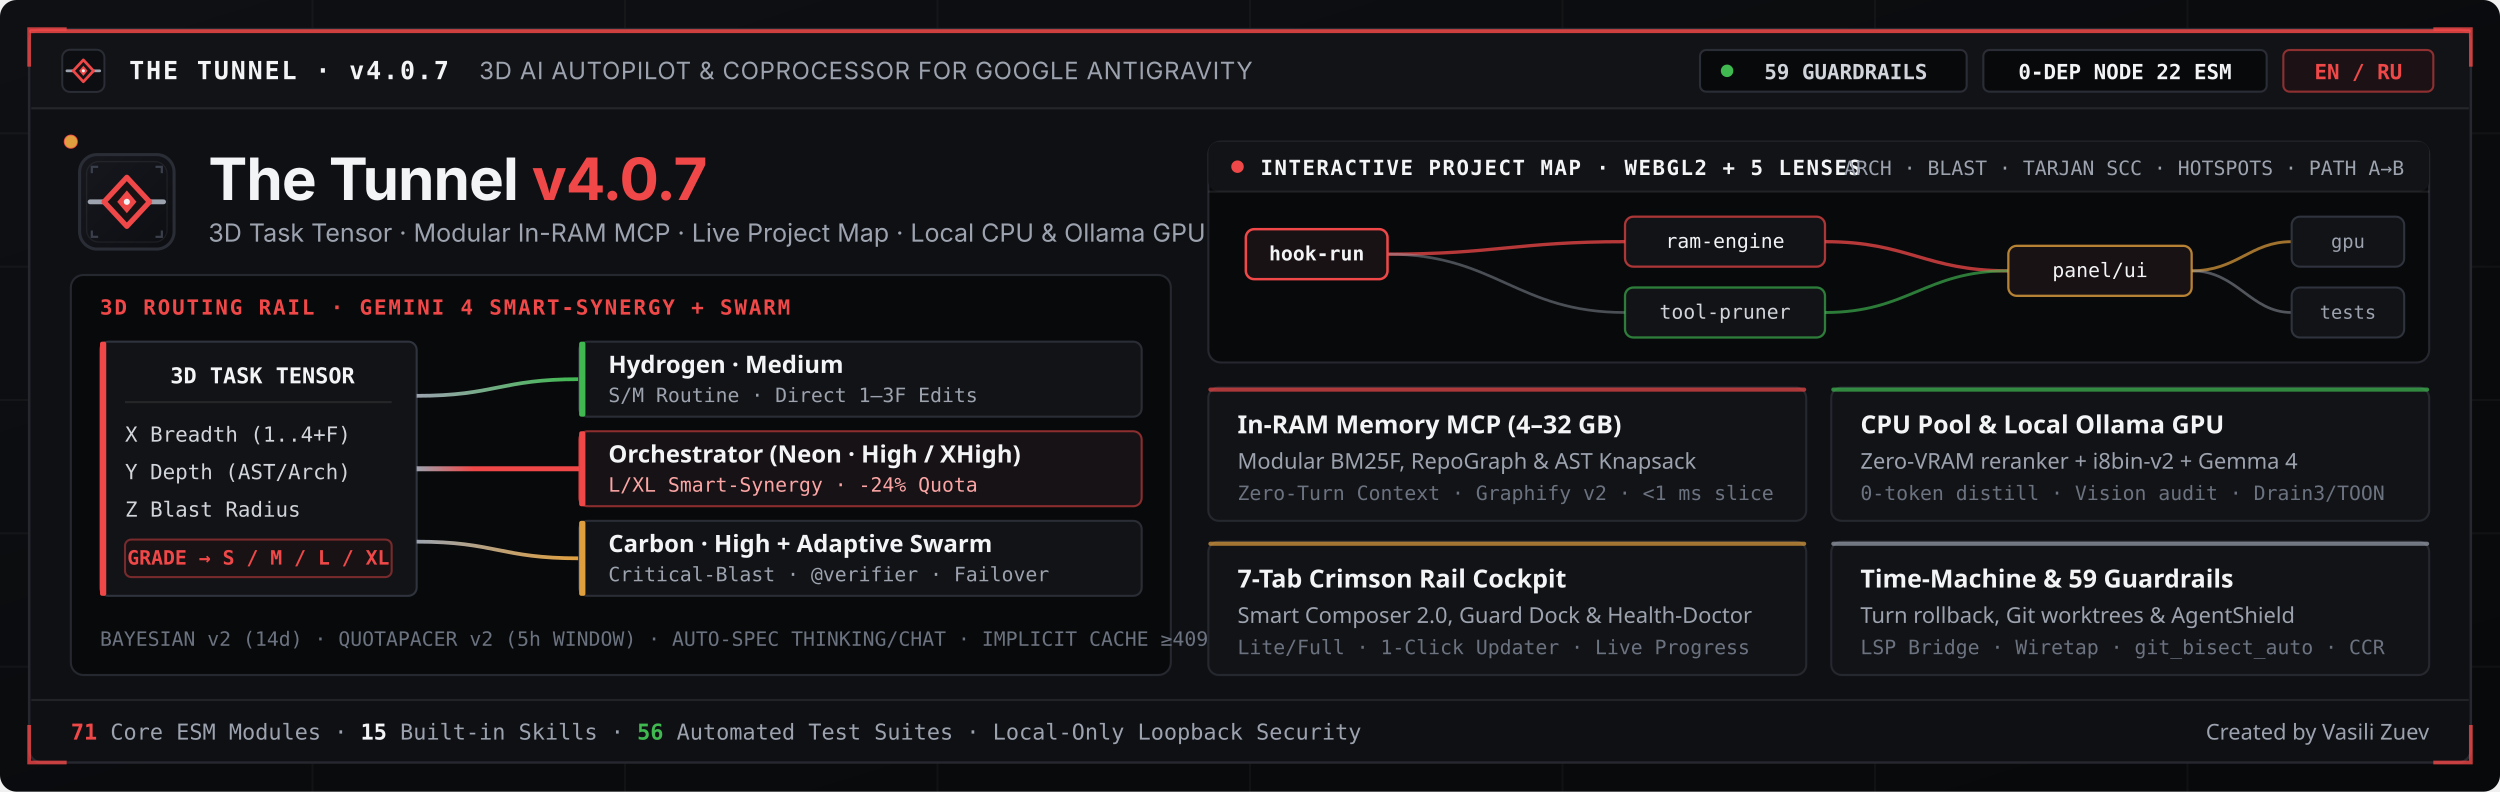
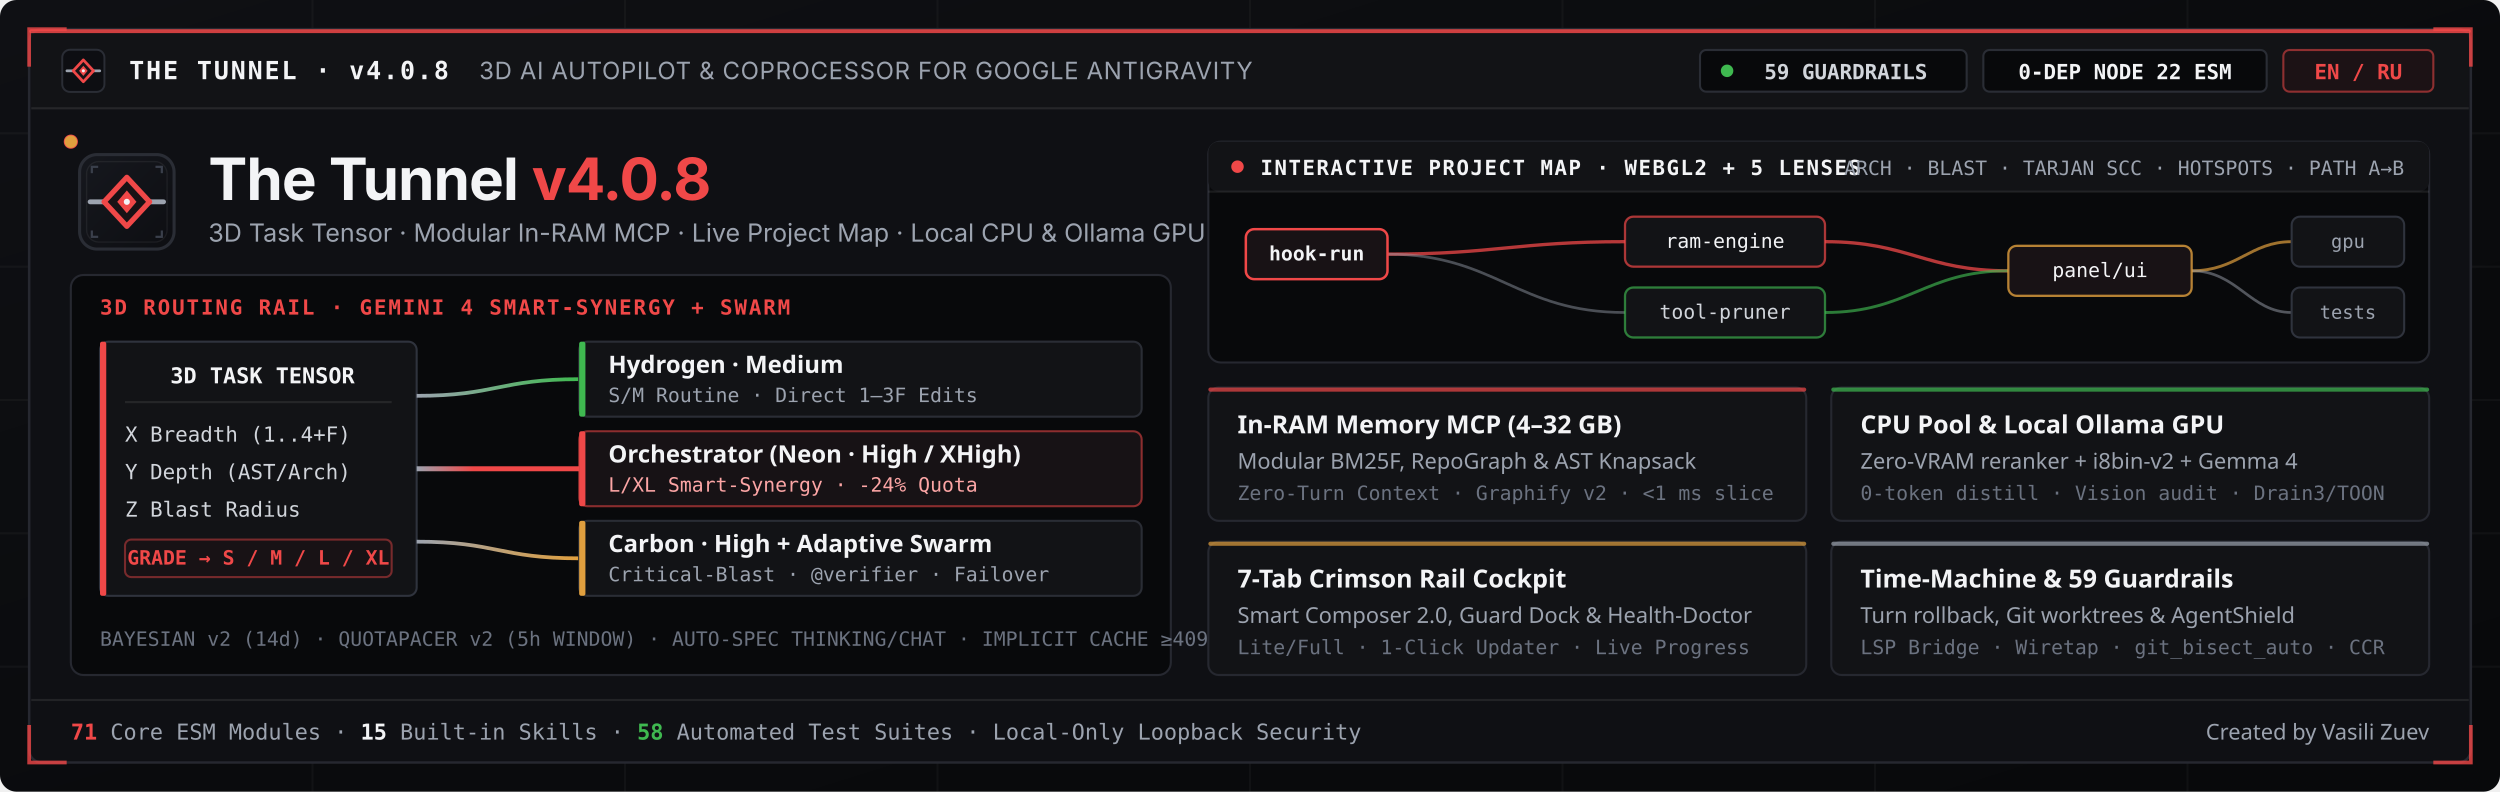
- <svg xmlns="http://www.w3.org/2000/svg" viewBox="0 0 1200 380" width="100%" height="100%" role="img" aria-label="The Tunnel v4.0.6 — 3D AI Autopilot &amp; Coprocessor for Google Antigravity">
+ <svg xmlns="http://www.w3.org/2000/svg" viewBox="0 0 1200 380" width="100%" height="100%" role="img" aria-label="The Tunnel v4.0.8 — 3D AI Autopilot &amp; Coprocessor for Google Antigravity">
  <defs>
    <linearGradient id="crBg" x1="0%" y1="0%" x2="100%" y2="100%">
      <stop offset="0%" stop-color="#0f1014" />
      <stop offset="55%" stop-color="#0a0b0d" />
      <stop offset="100%" stop-color="#08090b" />
    </linearGradient>
    <linearGradient id="crTile" x1="0%" y1="0%" x2="100%" y2="100%">
      <stop offset="0%" stop-color="#16181e" />
      <stop offset="100%" stop-color="#0d0e12" />
    </linearGradient>
    <linearGradient id="crRailRed" gradientUnits="userSpaceOnUse" x1="166" y1="157" x2="244" y2="157">
      <stop offset="0%" stop-color="#9ca3af" />
      <stop offset="35%" stop-color="#f04848" />
      <stop offset="100%" stop-color="#f04848" />
    </linearGradient>
    <linearGradient id="crRailGreen" gradientUnits="userSpaceOnUse" x1="166" y1="122" x2="244" y2="114">
      <stop offset="0%" stop-color="#9ca3af" />
      <stop offset="100%" stop-color="#3fb950" />
    </linearGradient>
    <linearGradient id="crRailAmber" gradientUnits="userSpaceOnUse" x1="166" y1="192" x2="244" y2="200">
      <stop offset="0%" stop-color="#9ca3af" />
      <stop offset="100%" stop-color="#e09f3e" />
    </linearGradient>
  </defs>
  <rect width="1200" height="380" rx="8" fill="url(#crBg)" />
  <g stroke="#ffffff" stroke-opacity="0.035" stroke-width="1">
    <line x1="0" y1="64" x2="1200" y2="64" />
    <line x1="0" y1="128" x2="1200" y2="128" />
    <line x1="0" y1="192" x2="1200" y2="192" />
    <line x1="0" y1="256" x2="1200" y2="256" />
    <line x1="0" y1="320" x2="1200" y2="320" />
    <line x1="150" y1="0" x2="150" y2="380" />
    <line x1="300" y1="0" x2="300" y2="380" />
    <line x1="450" y1="0" x2="450" y2="380" />
    <line x1="600" y1="0" x2="600" y2="380" />
    <line x1="750" y1="0" x2="750" y2="380" />
    <line x1="900" y1="0" x2="900" y2="380" />
    <line x1="1050" y1="0" x2="1050" y2="380" />
  </g>
  <rect x="14" y="14" width="1172" height="352" rx="6" fill="#0f1014" stroke="#262830" stroke-width="1.2" />
  <rect x="14" y="14" width="1172" height="2" rx="1" fill="#f04848" fill-opacity="0.85" />
  <g stroke="#f04848" stroke-opacity="0.8" stroke-width="1.8" fill="none">
    <path d="M 14 32 L 14 14 L 32 14" />
    <path d="M 1168 14 L 1186 14 L 1186 32" />
    <path d="M 14 348 L 14 366 L 32 366" />
    <path d="M 1168 366 L 1186 366 L 1186 348" />
  </g>
  <rect x="15" y="16" width="1170" height="36" fill="#121316" />
  <line x1="15" y1="52" x2="1185" y2="52" stroke="#ffffff" stroke-opacity="0.09" stroke-width="1" />
  <g transform="translate(28, 22) scale(0.1875)">
    <rect x="10" y="10" width="108" height="108" rx="20" fill="#0d0e12" stroke="#2a2d35" stroke-width="5" />
    <line x1="22" y1="64" x2="43" y2="64" stroke="#9ca3af" stroke-width="7" stroke-linecap="round" />
    <line x1="85" y1="64" x2="106" y2="64" stroke="#9ca3af" stroke-width="7" stroke-linecap="round" />
    <path d="M64 36 L90 64 L64 92 L38 64 Z" fill="#181215" stroke="#f04848" stroke-width="7" stroke-linejoin="round" />
    <path d="M64 51 L75 64 L64 77 L53 64 Z" fill="#f04848" />
    <circle cx="64" cy="64" r="4" fill="#f3f4f6" />
  </g>
  <text x="62" y="38" font-family="ui-monospace, SFMono-Regular, Menlo, Consolas, monospace" font-size="12" font-weight="700" fill="#f3f4f6" letter-spacing="0.9">
-     THE TUNNEL · v4.0.7
+     THE TUNNEL · v4.0.8
  </text>
  <text x="230" y="38" font-family="system-ui, -apple-system, Segoe UI, Inter, sans-serif" font-size="11.5" fill="#9ca3af" letter-spacing="0.3">
    3D AI AUTOPILOT &amp; COPROCESSOR FOR GOOGLE ANTIGRAVITY
  </text>
  <rect x="816" y="24" width="128" height="20" rx="3" fill="#08090b" stroke="#2a2d35" stroke-width="1" />
  <circle cx="829" cy="34" r="3" fill="#3fb950">
    <animate attributeName="opacity" values="1;0.35;1" dur="2.4s" repeatCount="indefinite" />
  </circle>
  <text x="886" y="38" font-family="ui-monospace, Consolas, monospace" font-size="10" font-weight="700" fill="#d1d5db" text-anchor="middle">59 GUARDRAILS</text>
  <rect x="952" y="24" width="136" height="20" rx="3" fill="#08090b" stroke="#2a2d35" stroke-width="1" />
  <text x="1020" y="38" font-family="ui-monospace, Consolas, monospace" font-size="10" font-weight="700" fill="#f3f4f6" text-anchor="middle">0-DEP NODE 22 ESM</text>
  <rect x="1096" y="24" width="72" height="20" rx="3" fill="#1c1215" stroke="#f04848" stroke-opacity="0.55" stroke-width="1" />
  <text x="1132" y="38" font-family="ui-monospace, Consolas, monospace" font-size="10" font-weight="700" fill="#f04848" text-anchor="middle">EN / RU</text>
  <g transform="translate(34, 68)">
    <g transform="translate(0, 2) scale(0.42)">
      <rect x="10" y="10" width="108" height="108" rx="20" fill="url(#crTile)" stroke="#2a2d35" stroke-width="3.5" />
      <rect x="18" y="18" width="92" height="92" rx="14" fill="none" stroke="#ffffff" stroke-opacity="0.06" stroke-width="1.5" />
      <path d="M24 30v-6h6M104 30v-6h-6M24 98v6h6M104 98v6h-6" fill="none" stroke="#3a3f4b" stroke-width="2.5" stroke-linecap="square" />
      <line x1="22" y1="64" x2="43" y2="64" stroke="#9ca3af" stroke-width="5.5" stroke-linecap="round" />
      <line x1="85" y1="64" x2="106" y2="64" stroke="#9ca3af" stroke-width="5.5" stroke-linecap="round" />
      <path d="M64 36 L90 64 L64 92 L38 64 Z" fill="#181215" stroke="#f04848" stroke-width="6" stroke-linejoin="round" />
      <path d="M64 51 L75 64 L64 77 L53 64 Z" fill="#f04848" />
      <circle cx="64" cy="64" r="3.5" fill="#f3f4f6" />
    </g>
    <text x="66" y="28" font-family="system-ui, -apple-system, Segoe UI, Inter, sans-serif" font-size="28" font-weight="700" fill="#f3f4f6" letter-spacing="-0.4">
-       The Tunnel <tspan fill="#f04848">v4.0.7</tspan>
+       The Tunnel <tspan fill="#f04848">v4.0.8</tspan>
    </text>
    <text x="66" y="48" font-family="system-ui, -apple-system, Segoe UI, Inter, sans-serif" font-size="12" fill="#9ca3af">
      3D Task Tensor · Modular In-RAM MCP · Live Project Map · Local CPU &amp; Ollama GPU
    </text>
    <rect x="0" y="64" width="528" height="192" rx="6" fill="#08090b" stroke="#262830" stroke-width="1" />
    <text x="14" y="83" font-family="ui-monospace, Consolas, monospace" font-size="10" font-weight="700" fill="#f04848" letter-spacing="0.9">
      3D ROUTING RAIL · GEMINI 4 SMART-SYNERGY + SWARM
    </text>
    <rect x="14" y="96" width="152" height="122" rx="4" fill="#121316" stroke="#2f333d" stroke-width="1" />
    <rect x="14" y="96" width="3" height="122" rx="1" fill="#f04848" />
    <text x="92" y="116" font-family="ui-monospace, Consolas, monospace" font-size="10.5" font-weight="700" fill="#f3f4f6" text-anchor="middle">3D TASK TENSOR</text>
    <line x1="26" y1="125" x2="154" y2="125" stroke="#ffffff" stroke-opacity="0.08" />
    <text x="26" y="144" font-family="ui-monospace, Consolas, monospace" font-size="10" fill="#d1d5db">X  Breadth (1..4+F)</text>
    <text x="26" y="162" font-family="ui-monospace, Consolas, monospace" font-size="10" fill="#d1d5db">Y  Depth (AST/Arch)</text>
    <text x="26" y="180" font-family="ui-monospace, Consolas, monospace" font-size="10" fill="#d1d5db">Z  Blast Radius</text>
    <rect x="26" y="191" width="128" height="18" rx="3" fill="#181215" stroke="#f04848" stroke-opacity="0.45" />
    <text x="90" y="203" font-family="ui-monospace, Consolas, monospace" font-size="9.5" font-weight="700" fill="#f04848" text-anchor="middle">GRADE → S / M / L / XL</text>
    <path id="lane1" d="M 166 122 C 204 122, 206 114, 244 114" fill="none" stroke="url(#crRailGreen)" stroke-width="1.8" />
    <path id="lane2" d="M 166 157 C 204 157, 206 157, 244 157" fill="none" stroke="url(#crRailRed)" stroke-width="2.4" />
    <path id="lane3" d="M 166 192 C 204 192, 206 200, 244 200" fill="none" stroke="url(#crRailAmber)" stroke-width="1.8" />
    <circle r="3" fill="#3fb950">
      <animateMotion dur="2.6s" repeatCount="indefinite" path="M 166 122 C 204 122, 206 114, 244 114" />
    </circle>
    <circle r="3.4" fill="#f04848">
      <animateMotion dur="2.0s" repeatCount="indefinite" path="M 166 157 C 204 157, 206 157, 244 157" />
    </circle>
    <circle r="3" fill="#e09f3e">
      <animateMotion dur="3.1s" repeatCount="indefinite" path="M 166 192 C 204 192, 206 200, 244 200" />
    </circle>
    <rect x="244" y="96" width="270" height="36" rx="4" fill="#121316" stroke="#2a2d35" stroke-width="1" />
    <rect x="244" y="96" width="3" height="36" rx="1" fill="#3fb950" />
    <text x="258" y="111" font-family="system-ui, Segoe UI, sans-serif" font-size="11.5" font-weight="700" fill="#f3f4f6">Hydrogen · Medium</text>
    <text x="258" y="125" font-family="ui-monospace, Consolas, monospace" font-size="9.5" fill="#9ca3af">S/M Routine · Direct 1–3F Edits</text>
    <rect x="244" y="139" width="270" height="36" rx="4" fill="#171215" stroke="#f04848" stroke-opacity="0.55" stroke-width="1" />
    <rect x="244" y="139" width="3" height="36" rx="1" fill="#f04848" />
    <text x="258" y="154" font-family="system-ui, Segoe UI, sans-serif" font-size="11.5" font-weight="700" fill="#f3f4f6">Orchestrator (Neon · High / XHigh)</text>
    <text x="258" y="168" font-family="ui-monospace, Consolas, monospace" font-size="9.5" fill="#fca5a5">L/XL Smart-Synergy · -24% Quota</text>
    <rect x="244" y="182" width="270" height="36" rx="4" fill="#121316" stroke="#2a2d35" stroke-width="1" />
    <rect x="244" y="182" width="3" height="36" rx="1" fill="#e09f3e" />
    <text x="258" y="197" font-family="system-ui, Segoe UI, sans-serif" font-size="11.5" font-weight="700" fill="#f3f4f6">Carbon · High + Adaptive Swarm</text>
    <text x="258" y="211" font-family="ui-monospace, Consolas, monospace" font-size="9.5" fill="#9ca3af">Critical-Blast · @verifier · Failover</text>
    <text x="14" y="242" font-family="ui-monospace, Consolas, monospace" font-size="9.5" fill="#6b7280">
      BAYESIAN v2 (14d) · QUOTAPACER v2 (5h WINDOW) · AUTO-SPEC THINKING/CHAT · IMPLICIT CACHE ≥4096t
    </text>
  </g>
  <g transform="translate(580, 68)">
    <rect x="0" y="0" width="586" height="106" rx="6" fill="#08090b" stroke="#262830" stroke-width="1" />
    <rect x="0" y="0" width="586" height="24" rx="5" fill="#121316" />
    <line x1="0" y1="24" x2="586" y2="24" stroke="#ffffff" stroke-opacity="0.08" />
    <circle cx="14" cy="12" r="3" fill="#f04848" />
    <text x="25" y="16" font-family="ui-monospace, Consolas, monospace" font-size="10" font-weight="700" fill="#f3f4f6" letter-spacing="0.7">
      INTERACTIVE PROJECT MAP · WEBGL2 + 5 LENSES
    </text>
    <text x="574" y="16" font-family="ui-monospace, Consolas, monospace" font-size="9.5" fill="#9ca3af" text-anchor="end">
      ARCH · BLAST · TARJAN SCC · HOTSPOTS · PATH A→B
    </text>
    <g transform="translate(18, 34)">
      <path d="M 68 20 C 120 20, 130 14, 182 14" stroke="#f04848" stroke-opacity="0.75" stroke-width="1.6" fill="none" />
      <path d="M 68 20 C 120 20, 130 48, 182 48" stroke="#9ca3af" stroke-opacity="0.45" stroke-width="1.3" fill="none" />
      <path d="M 278 14 C 318 14, 326 28, 366 28" stroke="#f04848" stroke-opacity="0.75" stroke-width="1.6" fill="none" />
      <path d="M 278 48 C 318 48, 326 28, 366 28" stroke="#3fb950" stroke-opacity="0.65" stroke-width="1.4" fill="none" />
      <path d="M 454 28 C 476 28, 482 14, 502 14" stroke="#e09f3e" stroke-opacity="0.7" stroke-width="1.4" fill="none" />
      <path d="M 454 28 C 476 28, 482 48, 502 48" stroke="#9ca3af" stroke-opacity="0.5" stroke-width="1.3" fill="none" />
      <rect x="0" y="8" width="68" height="24" rx="4" fill="#181215" stroke="#f04848" stroke-width="1.2" />
      <text x="34" y="23" font-family="ui-monospace, Consolas, monospace" font-size="9.5" font-weight="700" fill="#f3f4f6" text-anchor="middle">hook-run</text>
      <rect x="182" y="2" width="96" height="24" rx="4" fill="#121316" stroke="#f04848" stroke-opacity="0.7" stroke-width="1.1" />
      <text x="230" y="17" font-family="ui-monospace, Consolas, monospace" font-size="9.5" fill="#f3f4f6" text-anchor="middle">ram-engine</text>
      <rect x="182" y="36" width="96" height="24" rx="4" fill="#121316" stroke="#3fb950" stroke-opacity="0.65" stroke-width="1.1" />
      <text x="230" y="51" font-family="ui-monospace, Consolas, monospace" font-size="9.5" fill="#d1d5db" text-anchor="middle">tool-pruner</text>
      <rect x="366" y="16" width="88" height="24" rx="4" fill="#181215" stroke="#e09f3e" stroke-opacity="0.8" stroke-width="1.1" />
      <text x="410" y="31" font-family="ui-monospace, Consolas, monospace" font-size="9.5" fill="#f3f4f6" text-anchor="middle">panel/ui</text>
      <rect x="502" y="2" width="54" height="24" rx="4" fill="#121316" stroke="#2f333d" stroke-width="1" />
      <text x="529" y="17" font-family="ui-monospace, Consolas, monospace" font-size="9" fill="#9ca3af" text-anchor="middle">gpu</text>
      <rect x="502" y="36" width="54" height="24" rx="4" fill="#121316" stroke="#2f333d" stroke-width="1" />
      <text x="529" y="51" font-family="ui-monospace, Consolas, monospace" font-size="9" fill="#9ca3af" text-anchor="middle">tests</text>
    </g>
    <g transform="translate(0, 118)">
      <rect x="0" y="0" width="287" height="64" rx="5" fill="#121316" stroke="#262830" stroke-width="1" />
      <rect x="0" y="0" width="287" height="2" rx="1" fill="#f04848" fill-opacity="0.7" />
      <text x="14" y="22" font-family="system-ui, Segoe UI, sans-serif" font-size="12" font-weight="700" fill="#f3f4f6">In-RAM Memory MCP (4–32 GB)</text>
      <text x="14" y="39" font-family="system-ui, Segoe UI, sans-serif" font-size="10.5" fill="#9ca3af">Modular BM25F, RepoGraph &amp; AST Knapsack</text>
      <text x="14" y="54" font-family="ui-monospace, Consolas, monospace" font-size="9.5" fill="#6b7280">Zero-Turn Context · Graphify v2 · &lt;1 ms slice</text>
      <rect x="299" y="0" width="287" height="64" rx="5" fill="#121316" stroke="#262830" stroke-width="1" />
      <rect x="299" y="0" width="287" height="2" rx="1" fill="#3fb950" fill-opacity="0.7" />
      <text x="313" y="22" font-family="system-ui, Segoe UI, sans-serif" font-size="12" font-weight="700" fill="#f3f4f6">CPU Pool &amp; Local Ollama GPU</text>
      <text x="313" y="39" font-family="system-ui, Segoe UI, sans-serif" font-size="10.5" fill="#9ca3af">Zero-VRAM reranker + i8bin-v2 + Gemma 4</text>
      <text x="313" y="54" font-family="ui-monospace, Consolas, monospace" font-size="9.5" fill="#6b7280">0-token distill · Vision audit · Drain3/TOON</text>
      <rect x="0" y="74" width="287" height="64" rx="5" fill="#121316" stroke="#262830" stroke-width="1" />
      <rect x="0" y="74" width="287" height="2" rx="1" fill="#e09f3e" fill-opacity="0.7" />
      <text x="14" y="96" font-family="system-ui, Segoe UI, sans-serif" font-size="12" font-weight="700" fill="#f3f4f6">7-Tab Crimson Rail Cockpit</text>
      <text x="14" y="113" font-family="system-ui, Segoe UI, sans-serif" font-size="10.5" fill="#9ca3af">Smart Composer 2.0, Guard Dock &amp; Health-Doctor</text>
      <text x="14" y="128" font-family="ui-monospace, Consolas, monospace" font-size="9.5" fill="#6b7280">Lite/Full · 1-Click Updater · Live Progress</text>
      <rect x="299" y="74" width="287" height="64" rx="5" fill="#121316" stroke="#262830" stroke-width="1" />
      <rect x="299" y="74" width="287" height="2" rx="1" fill="#9ca3af" fill-opacity="0.7" />
      <text x="313" y="96" font-family="system-ui, Segoe UI, sans-serif" font-size="12" font-weight="700" fill="#f3f4f6">Time-Machine &amp; 59 Guardrails</text>
      <text x="313" y="113" font-family="system-ui, Segoe UI, sans-serif" font-size="10.5" fill="#9ca3af">Turn rollback, Git worktrees &amp; AgentShield</text>
      <text x="313" y="128" font-family="ui-monospace, Consolas, monospace" font-size="9.5" fill="#6b7280">LSP Bridge · Wiretap · git_bisect_auto · CCR</text>
    </g>
  </g>
  <line x1="15" y1="336" x2="1185" y2="336" stroke="#ffffff" stroke-opacity="0.08" stroke-width="1" />
  <text x="34" y="355" font-family="ui-monospace, Consolas, monospace" font-size="10.5" fill="#9ca3af">
-     <tspan fill="#f04848" font-weight="700">71</tspan> Core ESM Modules · <tspan fill="#f3f4f6" font-weight="700">15</tspan> Built-in Skills · <tspan fill="#3fb950" font-weight="700">56</tspan> Automated Test Suites · Local-Only Loopback Security
+     <tspan fill="#f04848" font-weight="700">71</tspan> Core ESM Modules · <tspan fill="#f3f4f6" font-weight="700">15</tspan> Built-in Skills · <tspan fill="#3fb950" font-weight="700">58</tspan> Automated Test Suites · Local-Only Loopback Security
  </text>
  <text x="1166" y="355" font-family="system-ui, Segoe UI, sans-serif" font-size="10.5" fill="#9ca3af" text-anchor="end">
    Created by Vasili Zuev
  </text>
</svg>
